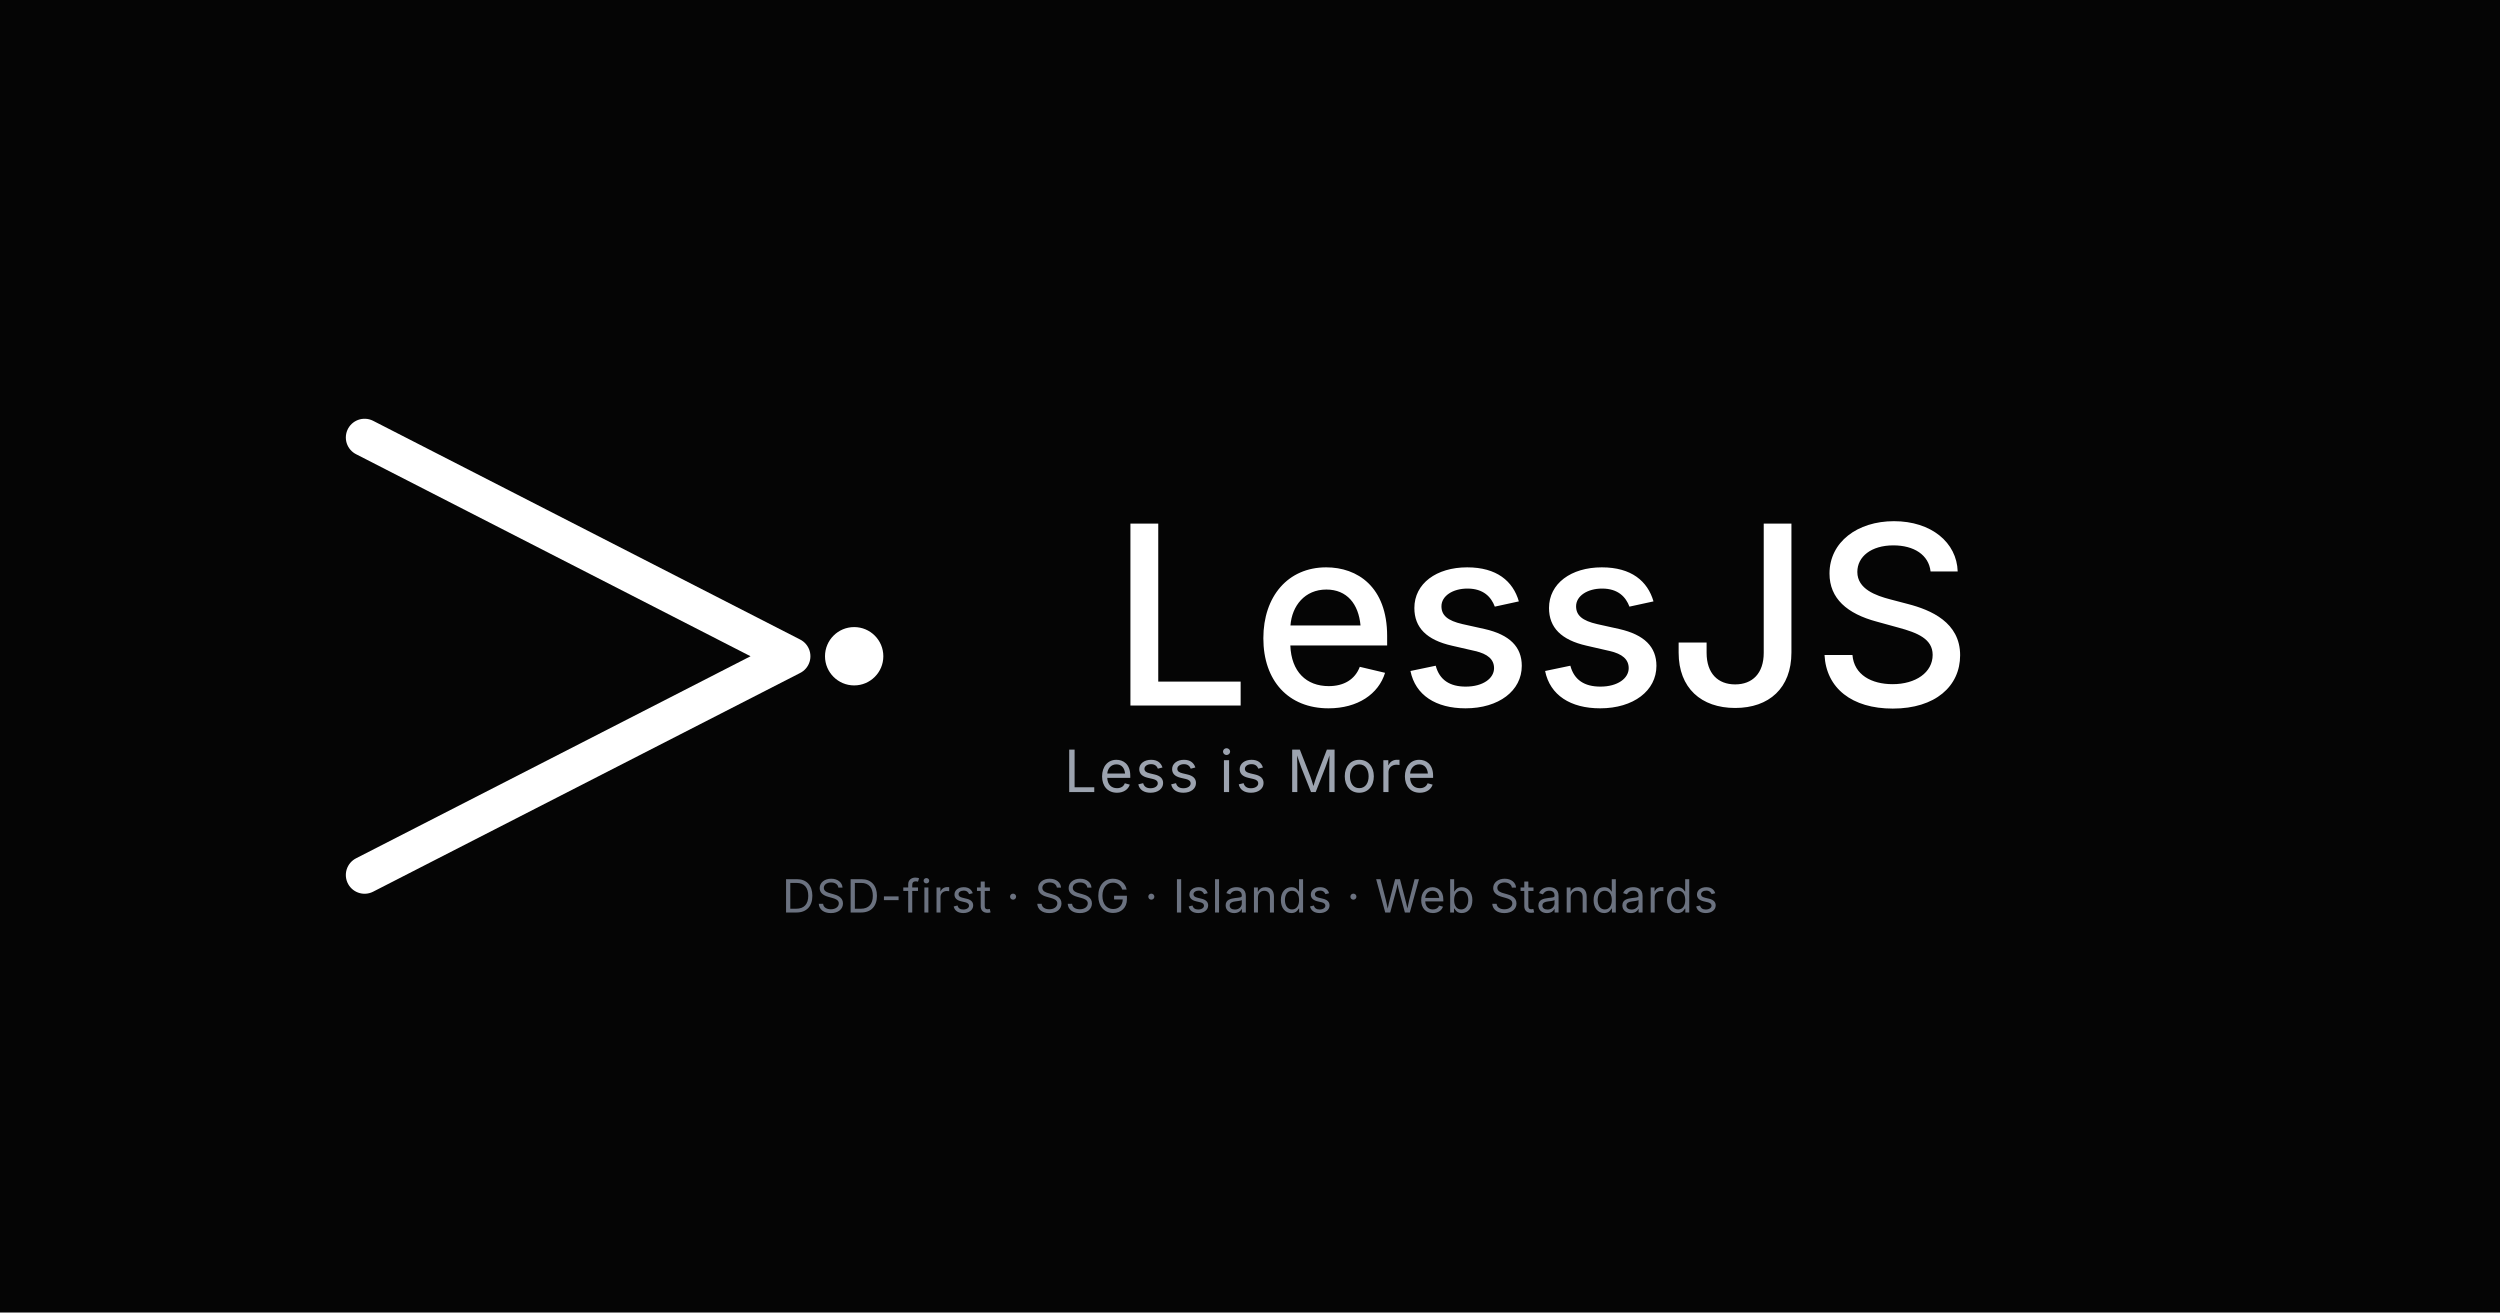
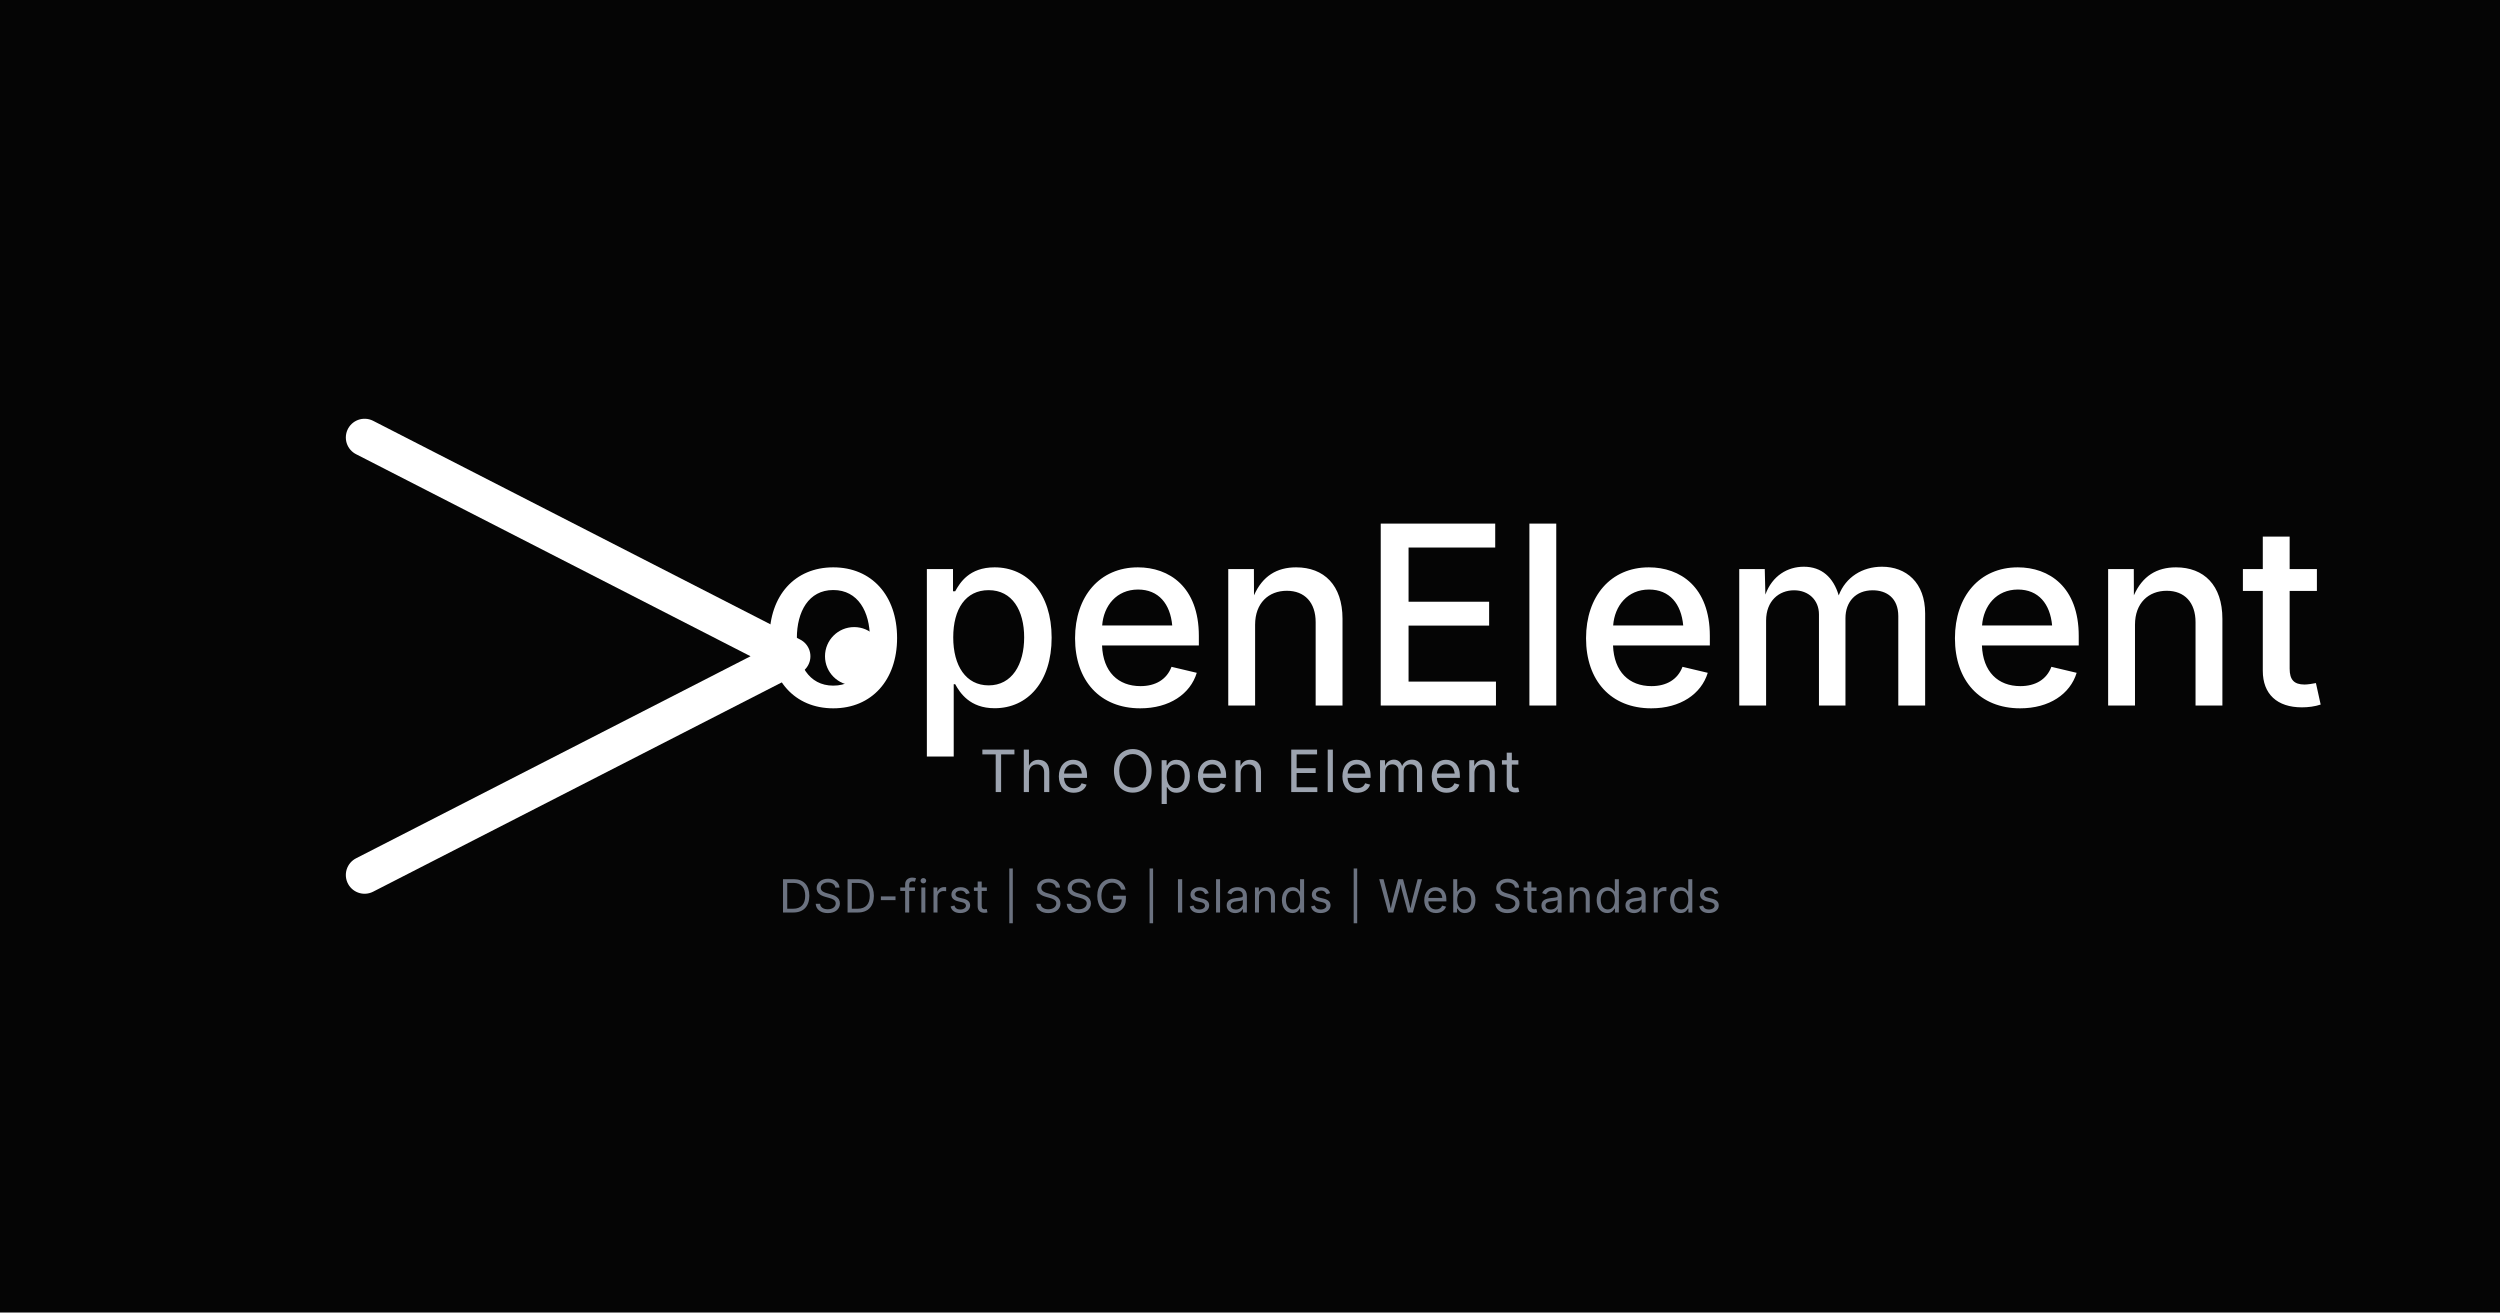
<svg xmlns="http://www.w3.org/2000/svg" viewBox="0 0 1200 630" width="1200" height="630">
  <rect width="1200" height="630" fill="#050505" />
  <g transform="translate(160, 210)">
    <path d="M 15 210 L 220 105 L 15 0" fill="none" stroke="#ffffff" stroke-width="18" stroke-linecap="round" stroke-linejoin="round" />
    <circle cx="250" cy="105" r="14" fill="#ffffff" />
  </g>
-   <text x="740" y="295" font-family="system-ui,-apple-system,sans-serif" font-size="120" font-weight="520" fill="#ffffff" text-anchor="middle" dominant-baseline="central">LessJS</text>
-   <text x="600" y="370" font-family="system-ui,-apple-system,sans-serif" font-size="28" fill="#9ca3af" text-anchor="middle" dominant-baseline="central" letter-spacing="1">Less is More</text>
-   <text x="600" y="430" font-family="system-ui,-apple-system,sans-serif" font-size="22" fill="#6b7280" text-anchor="middle" dominant-baseline="central" letter-spacing="0.5">DSD-first · SSG · Islands · Web Standards</text>
+   <text x="740" y="295" font-family="system-ui,-apple-system,sans-serif" font-size="120" font-weight="520" fill="#ffffff" text-anchor="middle" dominant-baseline="central">openElement</text>
+   <text x="600" y="370" font-family="system-ui,-apple-system,sans-serif" font-size="28" fill="#9ca3af" text-anchor="middle" dominant-baseline="central" letter-spacing="1">The Open Element</text>
+   <text x="600" y="430" font-family="system-ui,-apple-system,sans-serif" font-size="22" fill="#6b7280" text-anchor="middle" dominant-baseline="central" letter-spacing="0.5">DSD-first | SSG | Islands | Web Standards</text>
</svg>
